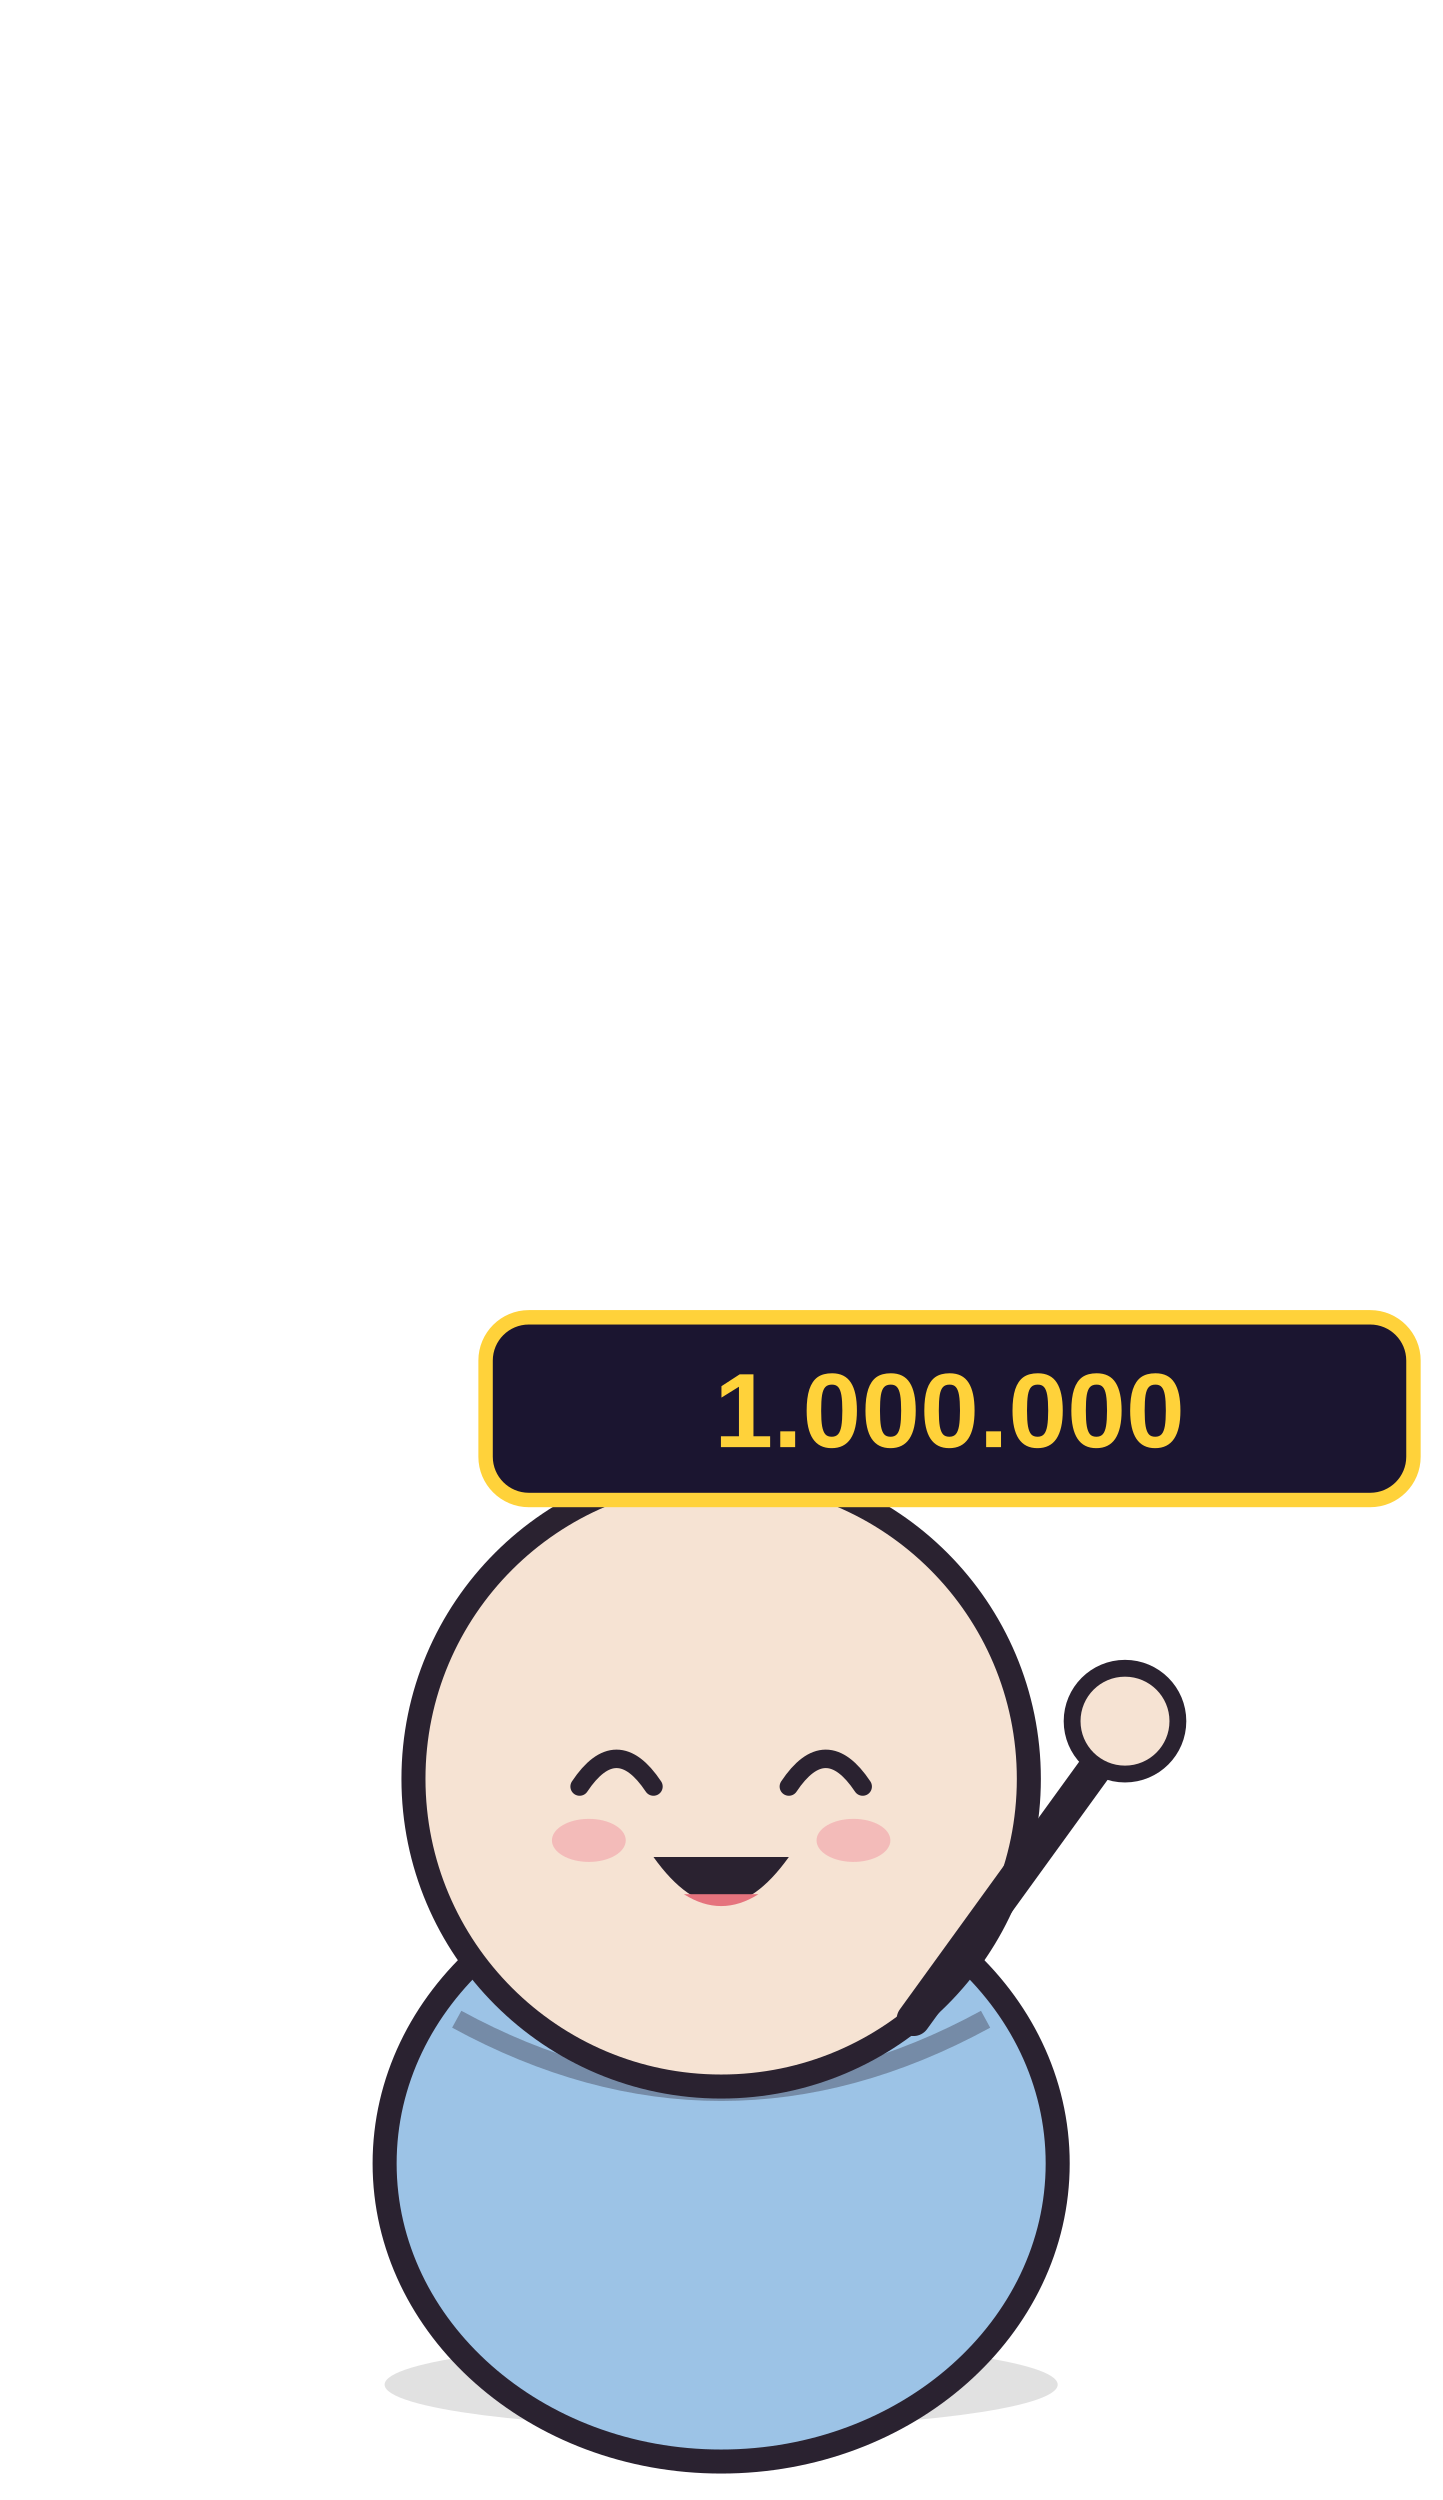
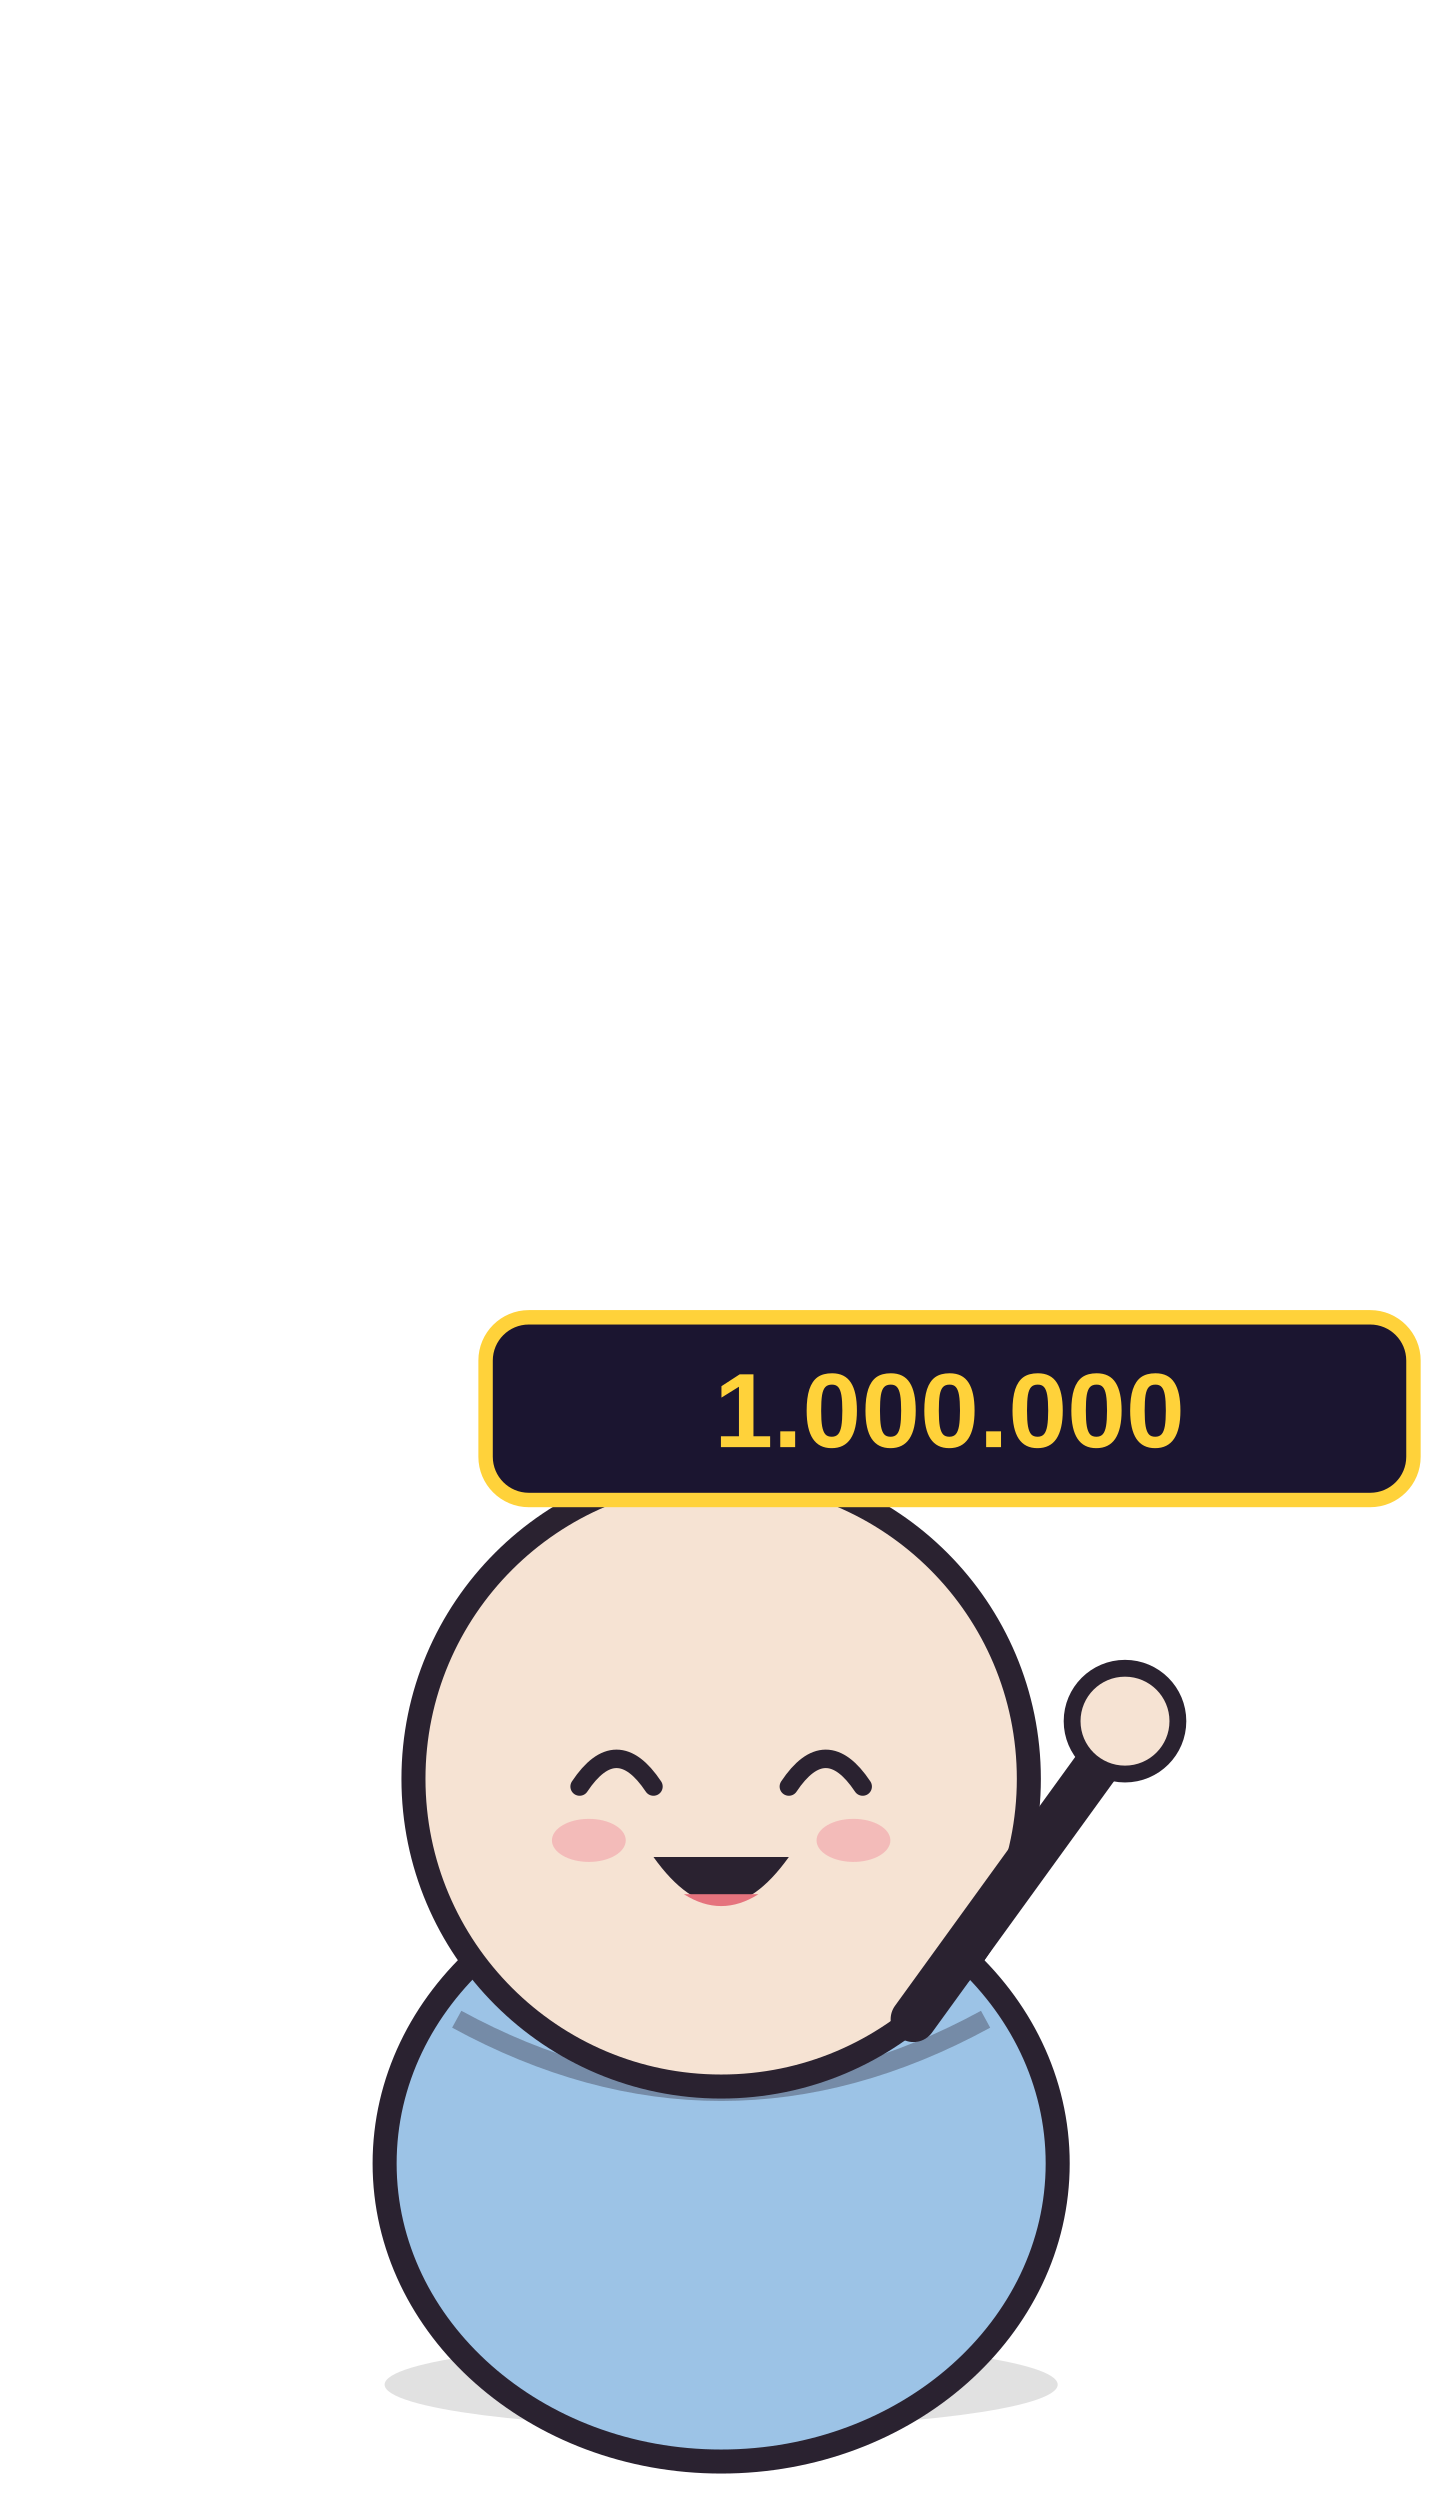
<svg xmlns="http://www.w3.org/2000/svg" viewBox="0 0 300 520" width="300" height="520">
  <ellipse cx="150" cy="496" rx="70" ry="9" fill="#000" opacity="0.12" />
  <ellipse cx="150" cy="450" rx="70" ry="62" fill="#9cc3e6" stroke="#2a2230" stroke-width="5" />
  <path d="M95 420 q55 30 110 0" stroke="#2a2230" stroke-width="4" fill="none" opacity="0.35" />
  <circle cx="150" cy="370" r="64" fill="#f6e3d3" stroke="#2a2230" stroke-width="5" />
  <path d="M150 307.28 q16 -19.2 3.2 -28.8" stroke="#3a2416" stroke-width="4.48" fill="none" stroke-linecap="round" />
  <path d="M120.56 371.6 q7.68 -11.52 15.36 0 M164.08 371.6 q7.68 -11.52 15.36 0" stroke="#2a2230" stroke-width="3.84" fill="none" stroke-linecap="round" />
  <path d="M135.92 386.256 q14.08 19.712 28.16 0 z" fill="#2a2230" />
  <path d="M142.256 394 q7.744 4.928 15.488 0" fill="#e5737d" />
  <ellipse cx="122.48" cy="382.8" rx="7.68" ry="4.48" fill="#f2a0a8" opacity="0.6" />
  <ellipse cx="177.52" cy="382.8" rx="7.68" ry="4.48" fill="#f2a0a8" opacity="0.6" />
-   <path d="M190 420 L232 362" stroke="#2a2230" stroke-width="7" stroke-linecap="round" stroke-linejoin="round" fill="none" />
+   <path d="M190 420 L232 362" stroke="#2a2230" stroke-width="9.5" stroke-linecap="round" stroke-linejoin="round" fill="none" />
  <circle cx="234" cy="358" r="11" fill="#f6e3d3" stroke="#2a2230" stroke-width="3.5" />
  <rect x="101" y="274" width="193" height="38" rx="9" fill="#1b1530" stroke="#ffd23a" stroke-width="3" />
  <text x="197.5" y="301" text-anchor="middle" font-family="Arial Black, Arial, sans-serif" font-weight="900" font-size="22" fill="#ffd23a">1.000.000</text>
</svg>
